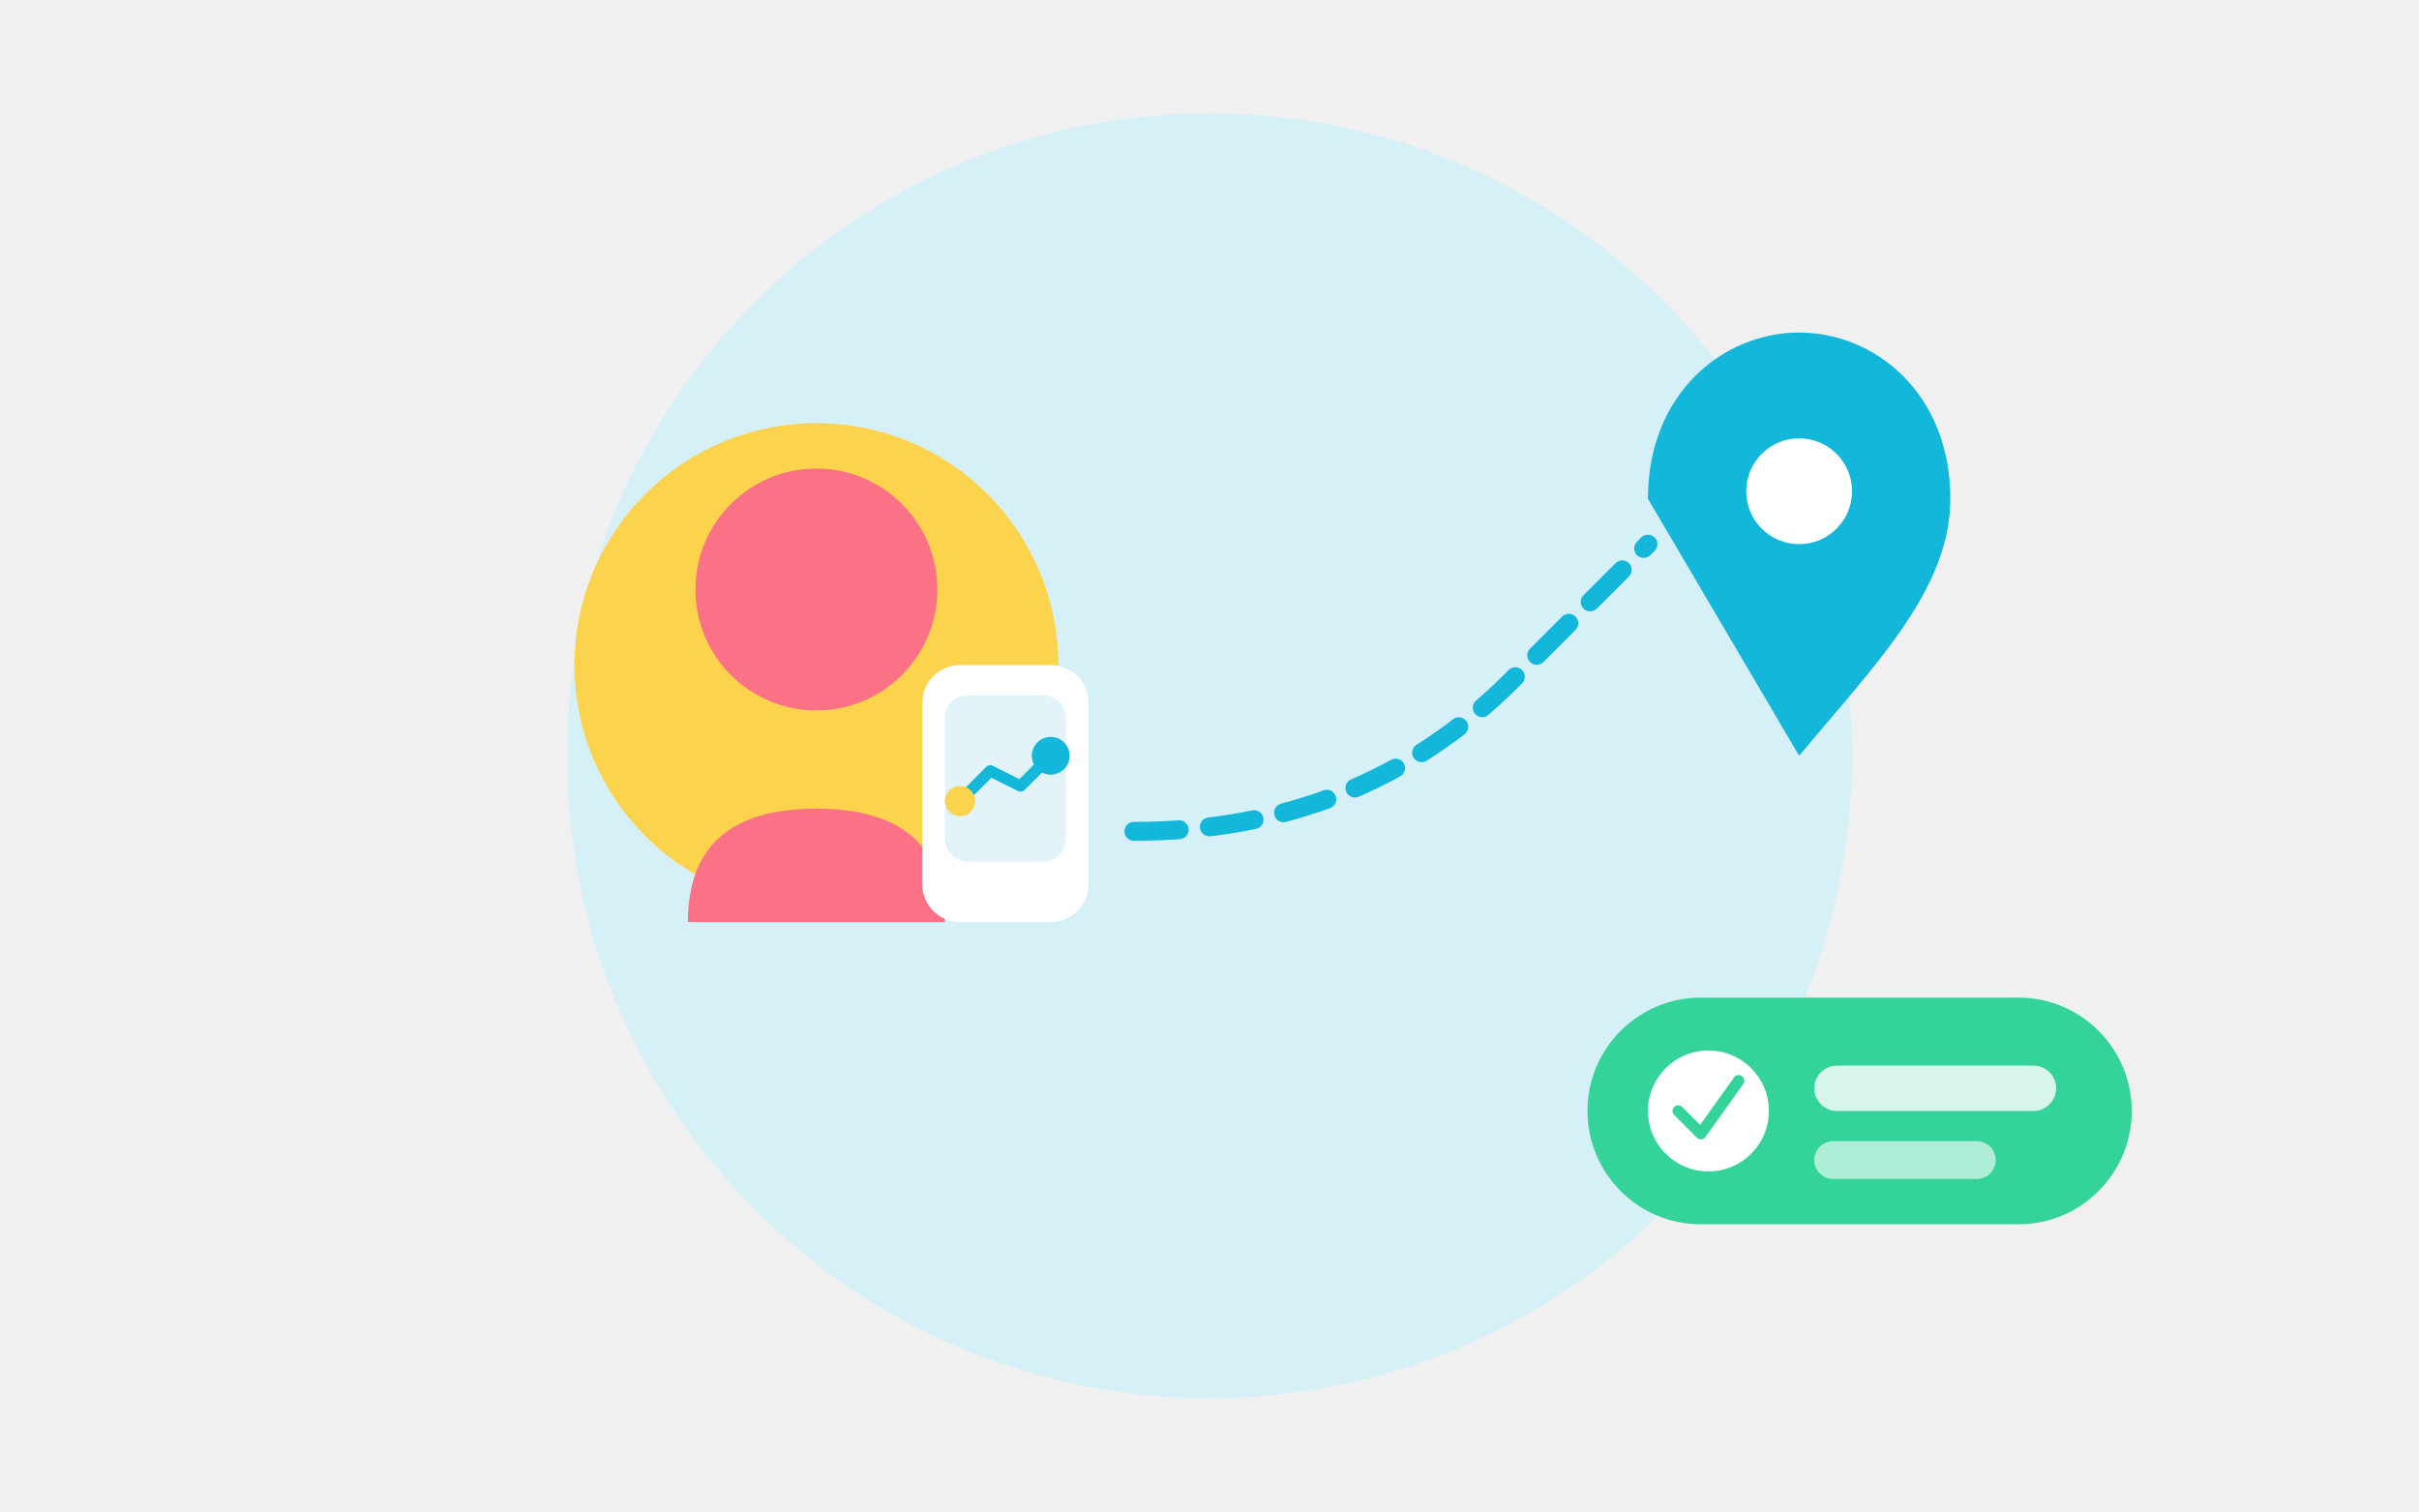
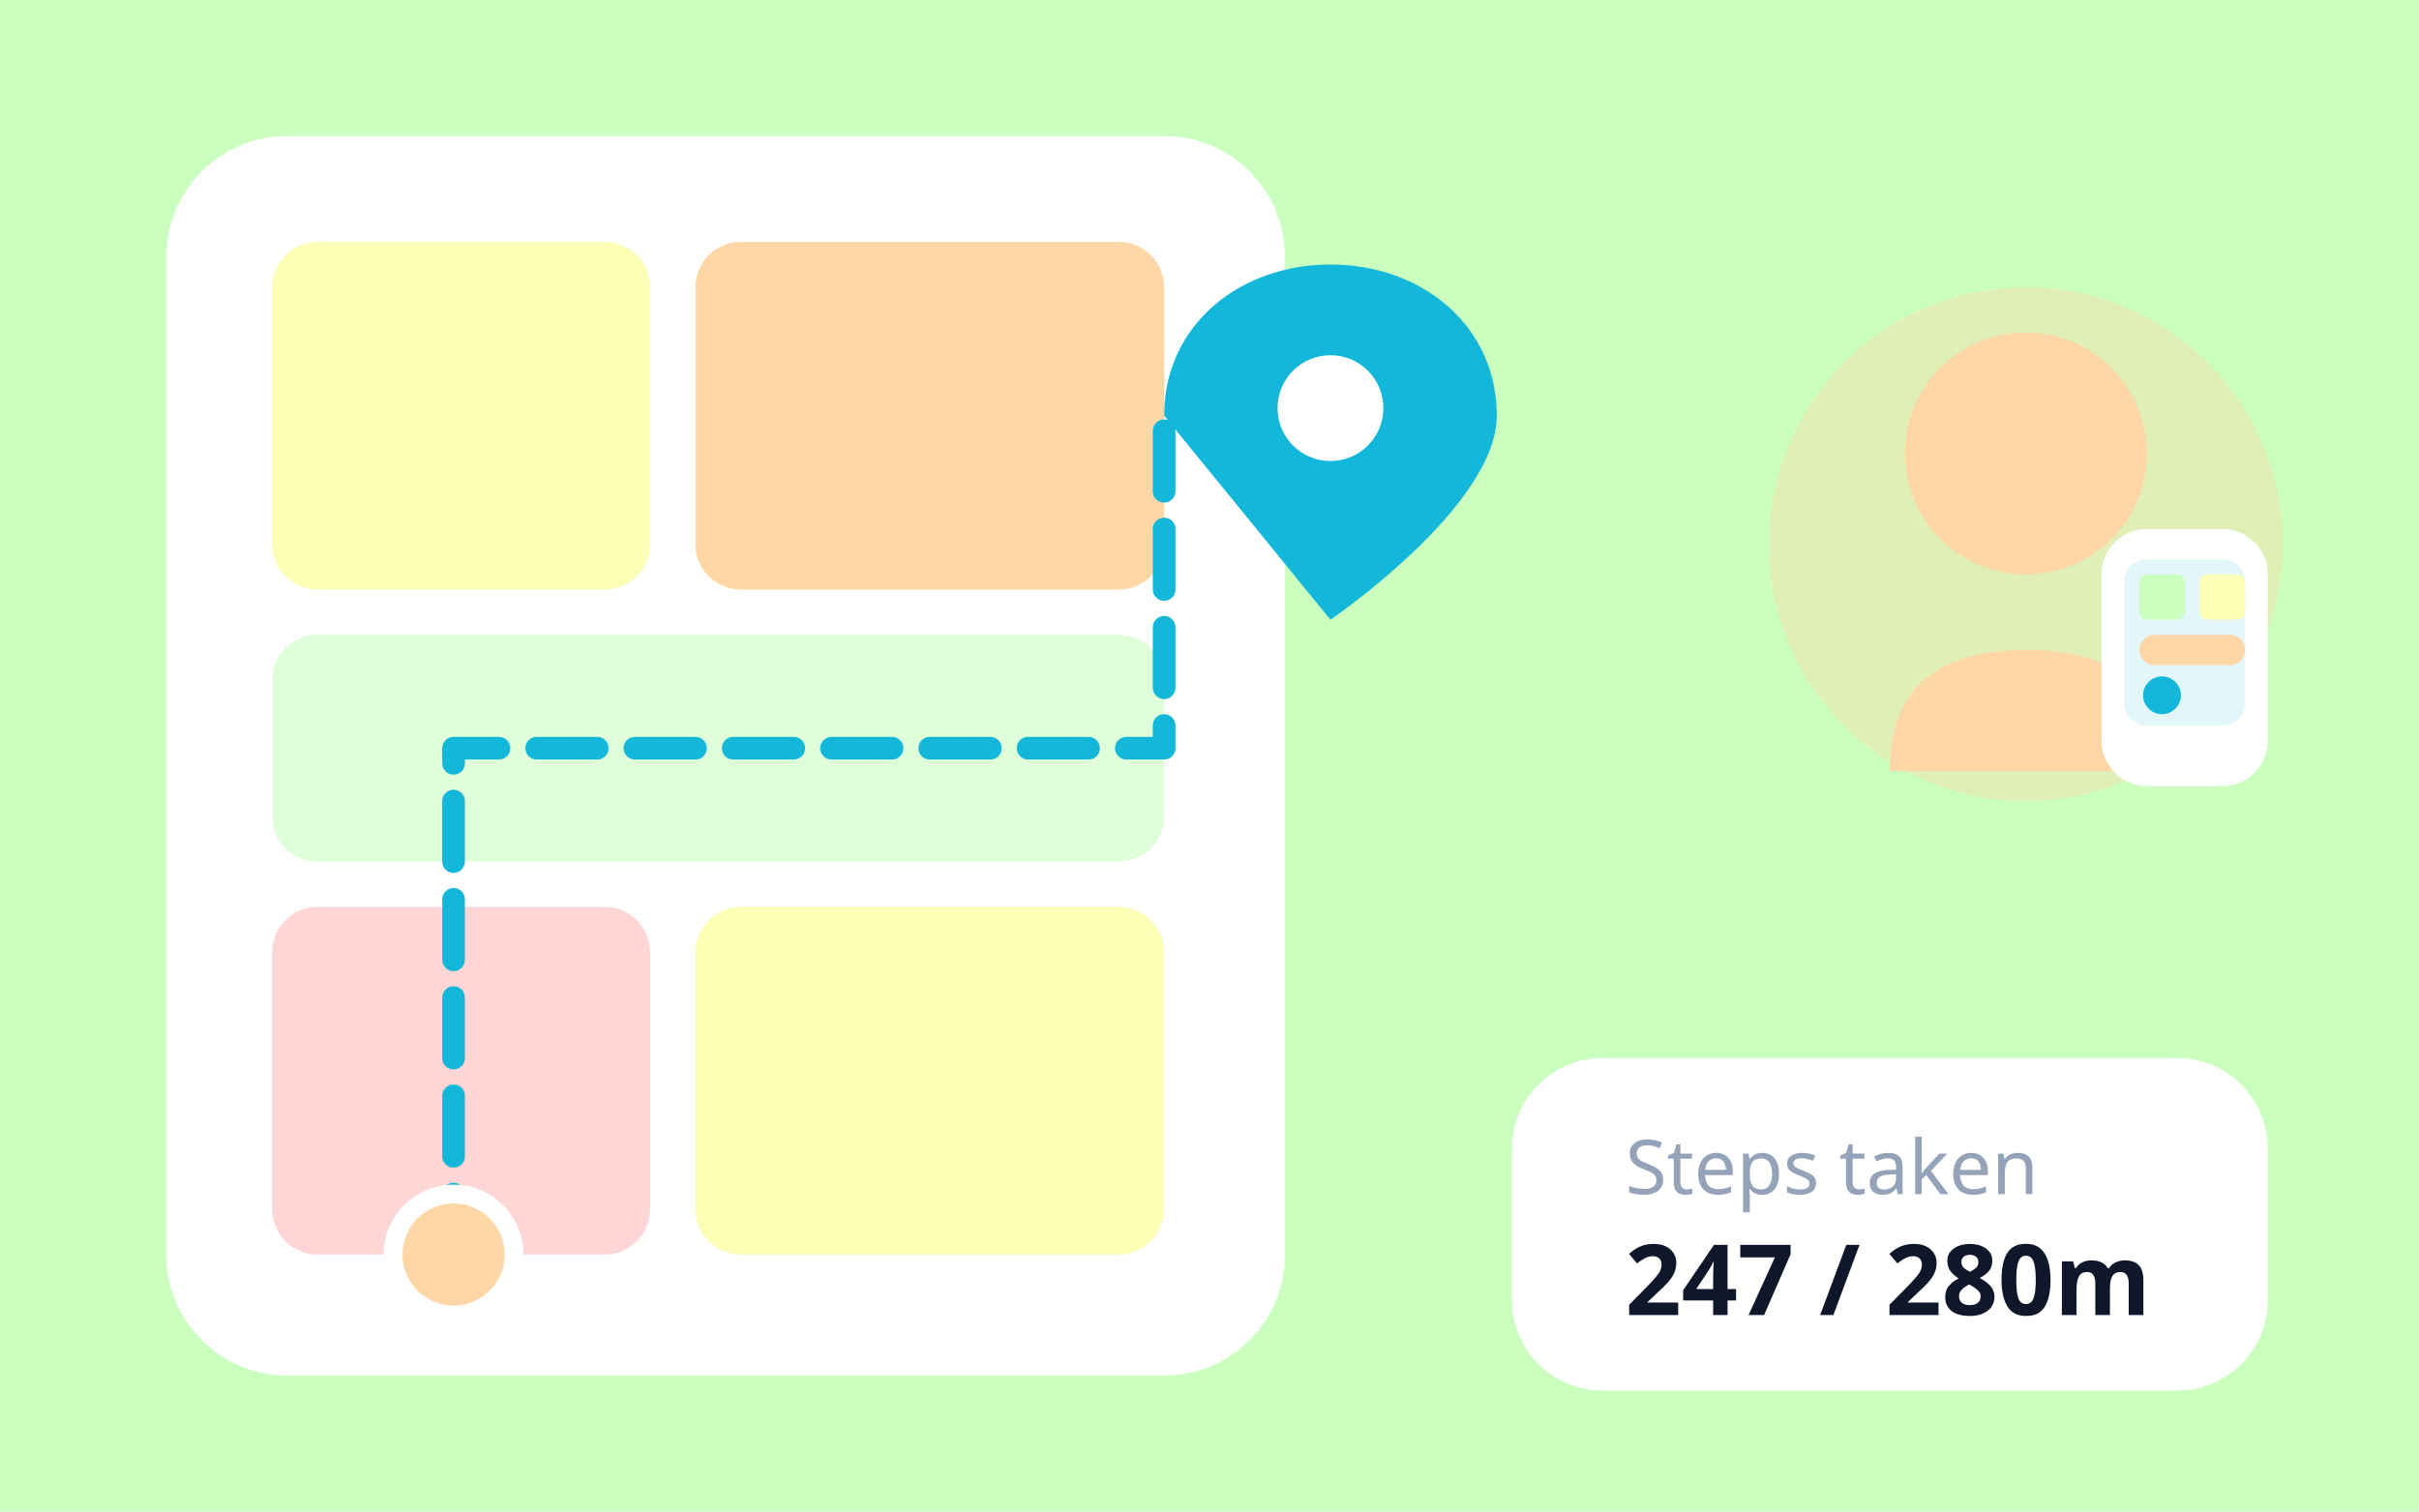
<svg xmlns="http://www.w3.org/2000/svg" viewBox="0 0 320 200" fill="none">
-   <circle cx="160" cy="100" r="85" fill="#D6F0F8" />
-   <circle cx="108" cy="88" r="32" fill="#FCD34D" />
-   <circle cx="108" cy="78" r="16" fill="#FB7185" />
-   <path d="M91 122 Q91 107 108 107 Q125 107 125 122" fill="#FB7185" />
-   <rect x="122" y="88" width="22" height="34" rx="5" fill="white" />
-   <rect x="125" y="92" width="16" height="22" rx="3" fill="#E2F4F8" />
-   <path d="M127 106 L131 102 L135 104 L139 100" stroke="#13B7DA" stroke-width="1.5" fill="none" stroke-linecap="round" stroke-linejoin="round" />
-   <circle cx="127" cy="106" r="2" fill="#FCD34D" />
-   <circle cx="139" cy="100" r="2.5" fill="#13B7DA" />
-   <path d="M218 66 C218 52 228 44 238 44 C248 44 258 52 258 66 C258 78 248 88 238 100 Z" fill="#13B7DA" />
-   <circle cx="238" cy="65" r="7" fill="white" />
-   <path d="M150 110 Q180 110 200 90 Q212 78 218 72" stroke="#13B7DA" stroke-width="2.5" stroke-dasharray="6,4" stroke-linecap="round" fill="none" />
-   <rect x="210" y="132" width="72" height="30" rx="15" fill="#34D399" />
-   <circle cx="226" cy="147" r="8" fill="white" />
-   <path d="M222 147 L225 150 L230 143" stroke="#34D399" stroke-width="1.5" stroke-linecap="round" stroke-linejoin="round" fill="none" />
-   <rect x="240" y="141" width="32" height="6" rx="3" fill="white" opacity="0.8" />
-   <rect x="240" y="151" width="24" height="5" rx="2.5" fill="white" opacity="0.6" />
+   <rect width="320" height="200" fill="#CAFFBF" />
+   <rect x="22" y="18" width="148" height="164" rx="16" fill="white" />
+   <rect x="36" y="32" width="50" height="46" rx="6" fill="#FDFFB6" />
+   <rect x="92" y="32" width="62" height="46" rx="6" fill="#FFD6A5" />
+   <rect x="36" y="84" width="118" height="30" rx="6" fill="#CAFFBF" opacity="0.6" />
+   <rect x="36" y="120" width="50" height="46" rx="6" fill="#FFADAD" opacity="0.5" />
+   <rect x="92" y="120" width="62" height="46" rx="6" fill="#FDFFB6" />
+   <path d="M60 166 L60 99 L154 99 L154 55" stroke="#13B7DA" stroke-width="3" stroke-linecap="round" stroke-linejoin="round" stroke-dasharray="8,5" />
+   <circle cx="60" cy="166" r="8" fill="#FFD6A5" stroke="white" stroke-width="2.5" />
+   <path d="M154 55 C154 43 164 35 176 35 C188 35 198 43 198 55 C198 67 176 82 176 82 Z" fill="#13B7DA" />
+   <circle cx="176" cy="54" r="7" fill="white" />
+   <circle cx="268" cy="72" r="34" fill="#FFD6A5" opacity="0.4" />
+   <circle cx="268" cy="60" r="16" fill="#FFD6A5" />
+   <path d="M250 102 Q250 86 268 86 Q286 86 286 102" fill="#FFD6A5" />
+   <rect x="278" y="70" width="22" height="34" rx="6" fill="white" />
+   <rect x="281" y="74" width="16" height="22" rx="3" fill="#13B7DA" opacity="0.12" />
+   <rect x="283" y="76" width="6" height="6" rx="1" fill="#CAFFBF" />
+   <rect x="291" y="76" width="6" height="6" rx="1" fill="#FDFFB6" />
+   <rect x="283" y="84" width="14" height="4" rx="2" fill="#FFD6A5" />
+   <circle cx="286" cy="92" r="2.5" fill="#13B7DA" />
+   <rect x="200" y="140" width="100" height="44" rx="12" fill="white" />
+   <text x="215" y="158" font-size="10" fill="#94a3b8" font-family="sans-serif">Steps taken</text>
+   <text x="215" y="174" font-size="13" font-weight="bold" fill="#0F172A" font-family="sans-serif">247 / 280m</text>
</svg>
